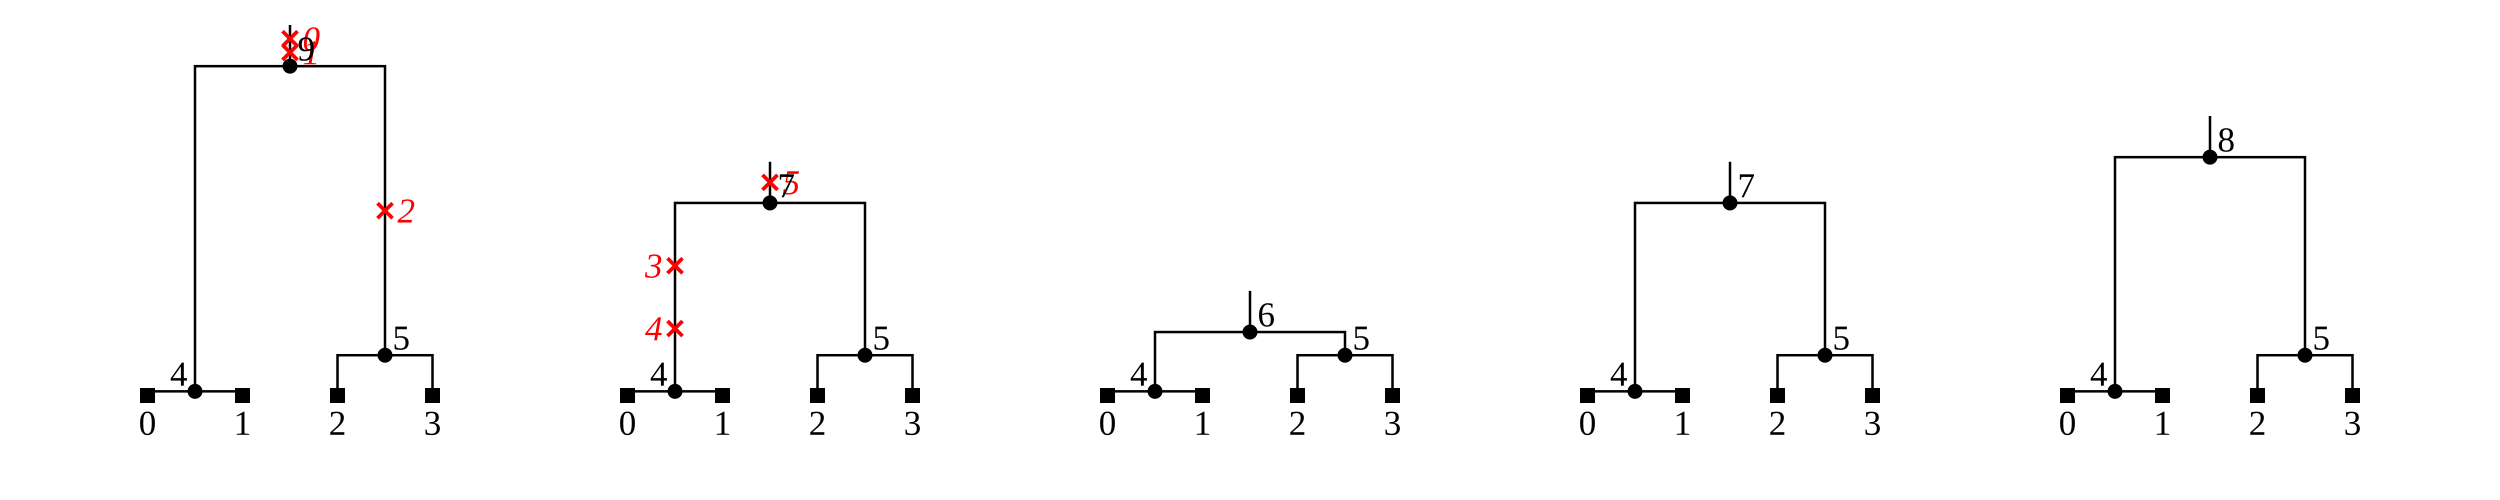
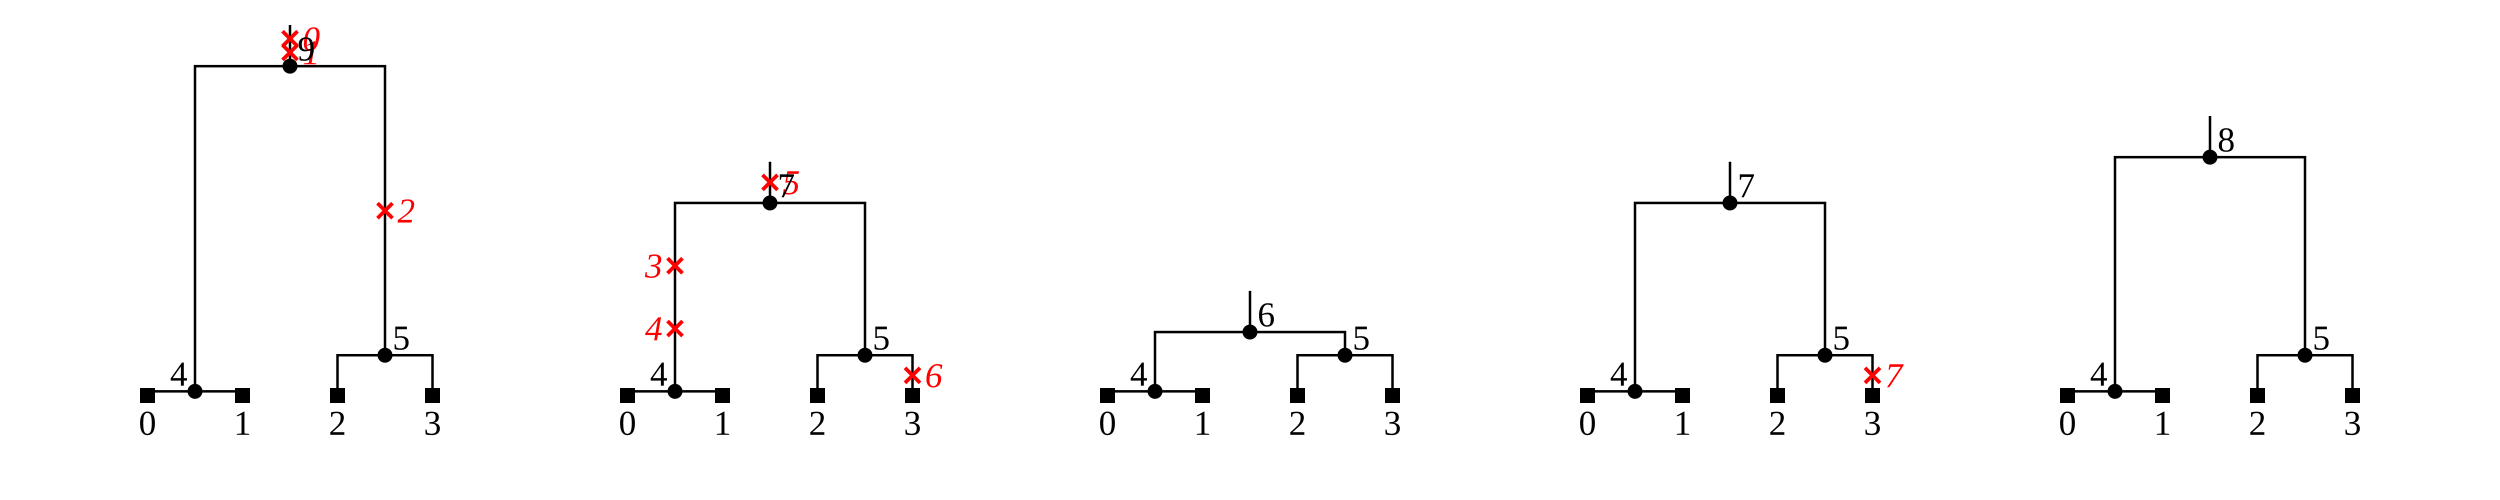
<svg xmlns="http://www.w3.org/2000/svg" baseProfile="full" height="200" version="1.1" width="1000">
  <defs>
-     <style type="text/css">.tree-sequence .background path {fill: #808080; fill-opacity:0}.tree-sequence .background path:nth-child(odd) {fill-opacity:.1}.axes {font-size: 14px}.x-axis .tick .lab {font-weight: bold}.axes, .tree {font-size: 14px; text-anchor:middle}.y-axis line.grid {stroke: #FAFAFA}.y-axis &gt; .lab text {transform: translateX(0.8em) rotate(-90deg)}.x-axis .tick g {transform: translateY(0.9em)}.x-axis &gt; .lab text {transform: translateY(-0.8em)}.axes line, .edge {stroke:black; fill:none}.node &gt; .sym {fill: black; stroke: none}.site &gt; .sym {stroke: black}.mut text {fill: red; font-style: italic}.mut line {fill: none; stroke: none}.mut .sym {fill: none; stroke: red}.node .mut .sym {stroke-width: 1.5px}.tree text, .tree-sequence text {dominant-baseline: central}.plotbox .lab.lft {text-anchor: end}.plotbox .lab.rgt {text-anchor: start}</style>
+     <style type="text/css">.background path {fill: #808080; fill-opacity:0}.background path:nth-child(odd) {fill-opacity:.1}.axes {font-size: 14px}.x-axis .tick .lab {font-weight: bold}.axes, .tree {font-size: 14px; text-anchor:middle}.y-axis line.grid {stroke: #FAFAFA}.y-axis &gt; .lab text {transform: translateX(0.8em) rotate(-90deg)}.x-axis .tick g {transform: translateY(0.9em)}.x-axis &gt; .lab text {transform: translateY(-0.8em)}.axes line, .edge {stroke:black; fill:none}.node &gt; .sym {fill: black; stroke: none}.site &gt; .sym {stroke: black}.mut text {fill: red; font-style: italic}.mut.extra text {fill: hotpink}.mut line {fill: none; stroke: none}.mut .sym {fill: none; stroke: red}.mut.extra .sym {stroke: hotpink}.node .mut .sym {stroke-width: 1.5px}.tree text, .tree-sequence text {dominant-baseline: central}.plotbox .lab.lft {text-anchor: end}.plotbox .lab.rgt {text-anchor: start}</style>
  </defs>
  <g class="tree-sequence">
    <g class="plotbox trees">
      <g class="tree t0" transform="translate(20 0)">
        <g class="plotbox">
          <g class="m0 m1 node n9 p0 root s0" transform="translate(96 26.4667)">
            <g class="a9 node n4 p0" transform="translate(-38 130.073)">
              <g class="a4 leaf node n0 p0 sample" transform="translate(-19 1.66063)">
                <path class="edge" d="M 0 0 V -1.661 H 19" />
                <rect class="sym" height="6" width="6" x="-3" y="-3" />
                <text class="lab" transform="translate(0 11)">0</text>
              </g>
              <g class="a4 leaf node n1 p0 sample" transform="translate(19 1.66063)">
                <path class="edge" d="M 0 0 V -1.661 H -19" />
                <rect class="sym" height="6" width="6" x="-3" y="-3" />
                <text class="lab" transform="translate(0 11)">1</text>
              </g>
              <path class="edge" d="M 0 0 V -130.073 H 38" />
              <circle class="sym" cx="0" cy="0" r="3" />
              <text class="lab lft" transform="translate(-3 -7.0)">4</text>
            </g>
            <g class="a9 m2 node n5 p0 s0" transform="translate(38 115.625)">
              <g class="a5 leaf node n2 p0 sample" transform="translate(-19 16.1084)">
                <path class="edge" d="M 0 0 V -16.108 H 19" />
                <rect class="sym" height="6" width="6" x="-3" y="-3" />
                <text class="lab" transform="translate(0 11)">2</text>
              </g>
              <g class="a5 leaf node n3 p0 sample" transform="translate(19 16.1084)">
                <path class="edge" d="M 0 0 V -16.108 H -19" />
                <rect class="sym" height="6" width="6" x="-3" y="-3" />
                <text class="lab" transform="translate(0 11)">3</text>
              </g>
              <path class="edge" d="M 0 0 V -115.625 H -38" />
              <g class="mut m2 s0 unknown_time" transform="translate(0 -57.8125)">
                <line x1="0" x2="0" y1="0" y2="57.812" />
                <path class="sym" d="M -3,-3 l 6,6 M -3,3 l 6,-6" />
                <text class="lab rgt" transform="translate(5 0)">2</text>
              </g>
              <circle class="sym" cx="0" cy="0" r="3" />
              <text class="lab rgt" transform="translate(3 -7.0)">5</text>
            </g>
            <path class="edge" d="M 0 0 V -16.467 H 0" />
            <g class="mut m0 s0 unknown_time" transform="translate(0 -10.9778)">
              <line x1="0" x2="0" y1="0" y2="10.978" />
              <path class="sym" d="M -3,-3 l 6,6 M -3,3 l 6,-6" />
              <text class="lab rgt" transform="translate(5 0)">0</text>
            </g>
            <g class="mut m1 s0 unknown_time" transform="translate(0 -5.48889)">
              <line x1="0" x2="0" y1="0" y2="5.489" />
              <path class="sym" d="M -3,-3 l 6,6 M -3,3 l 6,-6" />
              <text class="lab rgt" transform="translate(5 0)">1</text>
            </g>
            <circle class="sym" cx="0" cy="0" r="3" />
            <text class="lab rgt" transform="translate(3 -7.0)">9</text>
          </g>
        </g>
      </g>
      <g class="tree t1" transform="translate(212 0)">
        <g class="plotbox">
          <g class="m5 node n7 p0 root s2" transform="translate(96 81.1785)">
            <g class="a7 m3 m4 node n4 p0 s1" transform="translate(-38 75.3608)">
              <g class="a4 leaf node n0 p0 sample" transform="translate(-19 1.66063)">
                <path class="edge" d="M 0 0 V -1.661 H 19" />
                <rect class="sym" height="6" width="6" x="-3" y="-3" />
                <text class="lab" transform="translate(0 11)">0</text>
              </g>
              <g class="a4 leaf node n1 p0 sample" transform="translate(19 1.66063)">
                <path class="edge" d="M 0 0 V -1.661 H -19" />
                <rect class="sym" height="6" width="6" x="-3" y="-3" />
                <text class="lab" transform="translate(0 11)">1</text>
              </g>
              <path class="edge" d="M 0 0 V -75.361 H 38" />
              <g class="mut m3 s1 unknown_time" transform="translate(0 -50.2406)">
                <line x1="0" x2="0" y1="0" y2="50.241" />
                <path class="sym" d="M -3,-3 l 6,6 M -3,3 l 6,-6" />
                <text class="lab lft" transform="translate(-5 0)">3</text>
              </g>
              <g class="mut m4 s1 unknown_time" transform="translate(0 -25.1203)">
                <line x1="0" x2="0" y1="0" y2="25.12" />
                <path class="sym" d="M -3,-3 l 6,6 M -3,3 l 6,-6" />
                <text class="lab lft" transform="translate(-5 0)">4</text>
              </g>
              <circle class="sym" cx="0" cy="0" r="3" />
              <text class="lab lft" transform="translate(-3 -7.0)">4</text>
            </g>
            <g class="a7 node n5 p0" transform="translate(38 60.9131)">
              <g class="a5 leaf node n2 p0 sample" transform="translate(-19 16.1084)">
                <path class="edge" d="M 0 0 V -16.108 H 19" />
                <rect class="sym" height="6" width="6" x="-3" y="-3" />
                <text class="lab" transform="translate(0 11)">2</text>
              </g>
-               <g class="a5 leaf node n3 p0 sample" transform="translate(19 16.1084)">
-                 <path class="edge" d="M 0 0 V -16.108 H -19" />
+               <g class="a5 leaf m6 node n3 p0 s2 sample" transform="translate(19 16.1084)">
+                 <path class="edge" d="M 0 0 V -16.108 H -19" />
+                 <g class="mut m6 s2 unknown_time" transform="translate(0 -8.05418)">
+                   <line x1="0" x2="0" y1="0" y2="8.054" />
+                   <path class="sym" d="M -3,-3 l 6,6 M -3,3 l 6,-6" />
+                   <text class="lab rgt" transform="translate(5 0)">6</text>
+                 </g>
                <rect class="sym" height="6" width="6" x="-3" y="-3" />
                <text class="lab" transform="translate(0 11)">3</text>
              </g>
              <path class="edge" d="M 0 0 V -60.913 H -38" />
              <circle class="sym" cx="0" cy="0" r="3" />
              <text class="lab rgt" transform="translate(3 -7.0)">5</text>
            </g>
            <path class="edge" d="M 0 0 V -16.467 H 0" />
            <g class="mut m5 s2 unknown_time" transform="translate(0 -8.23333)">
              <line x1="0" x2="0" y1="0" y2="8.233" />
              <path class="sym" d="M -3,-3 l 6,6 M -3,3 l 6,-6" />
              <text class="lab rgt" transform="translate(5 0)">5</text>
            </g>
            <circle class="sym" cx="0" cy="0" r="3" />
            <text class="lab rgt" transform="translate(3 -7.0)">7</text>
          </g>
        </g>
      </g>
      <g class="tree t2" transform="translate(404 0)">
        <g class="plotbox">
          <g class="node n6 p0 root" transform="translate(96 132.819)">
            <g class="a6 node n4 p0" transform="translate(-38 23.7206)">
              <g class="a4 leaf node n0 p0 sample" transform="translate(-19 1.66063)">
                <path class="edge" d="M 0 0 V -1.661 H 19" />
                <rect class="sym" height="6" width="6" x="-3" y="-3" />
                <text class="lab" transform="translate(0 11)">0</text>
              </g>
              <g class="a4 leaf node n1 p0 sample" transform="translate(19 1.66063)">
                <path class="edge" d="M 0 0 V -1.661 H -19" />
                <rect class="sym" height="6" width="6" x="-3" y="-3" />
                <text class="lab" transform="translate(0 11)">1</text>
              </g>
              <path class="edge" d="M 0 0 V -23.721 H 38" />
              <circle class="sym" cx="0" cy="0" r="3" />
              <text class="lab lft" transform="translate(-3 -7.0)">4</text>
            </g>
            <g class="a6 node n5 p0" transform="translate(38 9.27292)">
              <g class="a5 leaf node n2 p0 sample" transform="translate(-19 16.1084)">
                <path class="edge" d="M 0 0 V -16.108 H 19" />
                <rect class="sym" height="6" width="6" x="-3" y="-3" />
                <text class="lab" transform="translate(0 11)">2</text>
              </g>
              <g class="a5 leaf node n3 p0 sample" transform="translate(19 16.1084)">
                <path class="edge" d="M 0 0 V -16.108 H -19" />
                <rect class="sym" height="6" width="6" x="-3" y="-3" />
                <text class="lab" transform="translate(0 11)">3</text>
              </g>
              <path class="edge" d="M 0 0 V -9.273 H -38" />
              <circle class="sym" cx="0" cy="0" r="3" />
              <text class="lab rgt" transform="translate(3 -7.0)">5</text>
            </g>
            <path class="edge" d="M 0 0 V -16.467 H 0" />
            <circle class="sym" cx="0" cy="0" r="3" />
            <text class="lab rgt" transform="translate(3 -7.0)">6</text>
          </g>
        </g>
      </g>
      <g class="tree t3" transform="translate(596 0)">
        <g class="plotbox">
          <g class="node n7 p0 root" transform="translate(96 81.1785)">
            <g class="a7 node n4 p0" transform="translate(-38 75.3608)">
              <g class="a4 leaf node n0 p0 sample" transform="translate(-19 1.66063)">
                <path class="edge" d="M 0 0 V -1.661 H 19" />
                <rect class="sym" height="6" width="6" x="-3" y="-3" />
                <text class="lab" transform="translate(0 11)">0</text>
              </g>
              <g class="a4 leaf node n1 p0 sample" transform="translate(19 1.66063)">
                <path class="edge" d="M 0 0 V -1.661 H -19" />
                <rect class="sym" height="6" width="6" x="-3" y="-3" />
                <text class="lab" transform="translate(0 11)">1</text>
              </g>
              <path class="edge" d="M 0 0 V -75.361 H 38" />
              <circle class="sym" cx="0" cy="0" r="3" />
              <text class="lab lft" transform="translate(-3 -7.0)">4</text>
            </g>
            <g class="a7 node n5 p0" transform="translate(38 60.9131)">
              <g class="a5 leaf node n2 p0 sample" transform="translate(-19 16.1084)">
                <path class="edge" d="M 0 0 V -16.108 H 19" />
                <rect class="sym" height="6" width="6" x="-3" y="-3" />
                <text class="lab" transform="translate(0 11)">2</text>
              </g>
-               <g class="a5 leaf node n3 p0 sample" transform="translate(19 16.1084)">
-                 <path class="edge" d="M 0 0 V -16.108 H -19" />
+               <g class="a5 leaf m7 node n3 p0 s4 sample" transform="translate(19 16.1084)">
+                 <path class="edge" d="M 0 0 V -16.108 H -19" />
+                 <g class="mut m7 s4 unknown_time" transform="translate(0 -8.05418)">
+                   <line x1="0" x2="0" y1="0" y2="8.054" />
+                   <path class="sym" d="M -3,-3 l 6,6 M -3,3 l 6,-6" />
+                   <text class="lab rgt" transform="translate(5 0)">7</text>
+                 </g>
                <rect class="sym" height="6" width="6" x="-3" y="-3" />
                <text class="lab" transform="translate(0 11)">3</text>
              </g>
              <path class="edge" d="M 0 0 V -60.913 H -38" />
              <circle class="sym" cx="0" cy="0" r="3" />
              <text class="lab rgt" transform="translate(3 -7.0)">5</text>
            </g>
            <path class="edge" d="M 0 0 V -16.467 H 0" />
            <circle class="sym" cx="0" cy="0" r="3" />
            <text class="lab rgt" transform="translate(3 -7.0)">7</text>
          </g>
        </g>
      </g>
      <g class="tree t4" transform="translate(788 0)">
        <g class="plotbox">
          <g class="node n8 p0 root" transform="translate(96 62.8662)">
            <g class="a8 node n4 p0" transform="translate(-38 93.6731)">
              <g class="a4 leaf node n0 p0 sample" transform="translate(-19 1.66063)">
                <path class="edge" d="M 0 0 V -1.661 H 19" />
                <rect class="sym" height="6" width="6" x="-3" y="-3" />
                <text class="lab" transform="translate(0 11)">0</text>
              </g>
              <g class="a4 leaf node n1 p0 sample" transform="translate(19 1.66063)">
                <path class="edge" d="M 0 0 V -1.661 H -19" />
                <rect class="sym" height="6" width="6" x="-3" y="-3" />
                <text class="lab" transform="translate(0 11)">1</text>
              </g>
              <path class="edge" d="M 0 0 V -93.673 H 38" />
              <circle class="sym" cx="0" cy="0" r="3" />
              <text class="lab lft" transform="translate(-3 -7.0)">4</text>
            </g>
            <g class="a8 node n5 p0" transform="translate(38 79.2254)">
              <g class="a5 leaf node n2 p0 sample" transform="translate(-19 16.1084)">
                <path class="edge" d="M 0 0 V -16.108 H 19" />
                <rect class="sym" height="6" width="6" x="-3" y="-3" />
                <text class="lab" transform="translate(0 11)">2</text>
              </g>
              <g class="a5 leaf node n3 p0 sample" transform="translate(19 16.1084)">
                <path class="edge" d="M 0 0 V -16.108 H -19" />
                <rect class="sym" height="6" width="6" x="-3" y="-3" />
                <text class="lab" transform="translate(0 11)">3</text>
              </g>
              <path class="edge" d="M 0 0 V -79.225 H -38" />
              <circle class="sym" cx="0" cy="0" r="3" />
              <text class="lab rgt" transform="translate(3 -7.0)">5</text>
            </g>
            <path class="edge" d="M 0 0 V -16.467 H 0" />
            <circle class="sym" cx="0" cy="0" r="3" />
            <text class="lab rgt" transform="translate(3 -7.0)">8</text>
          </g>
        </g>
      </g>
    </g>
  </g>
</svg>
